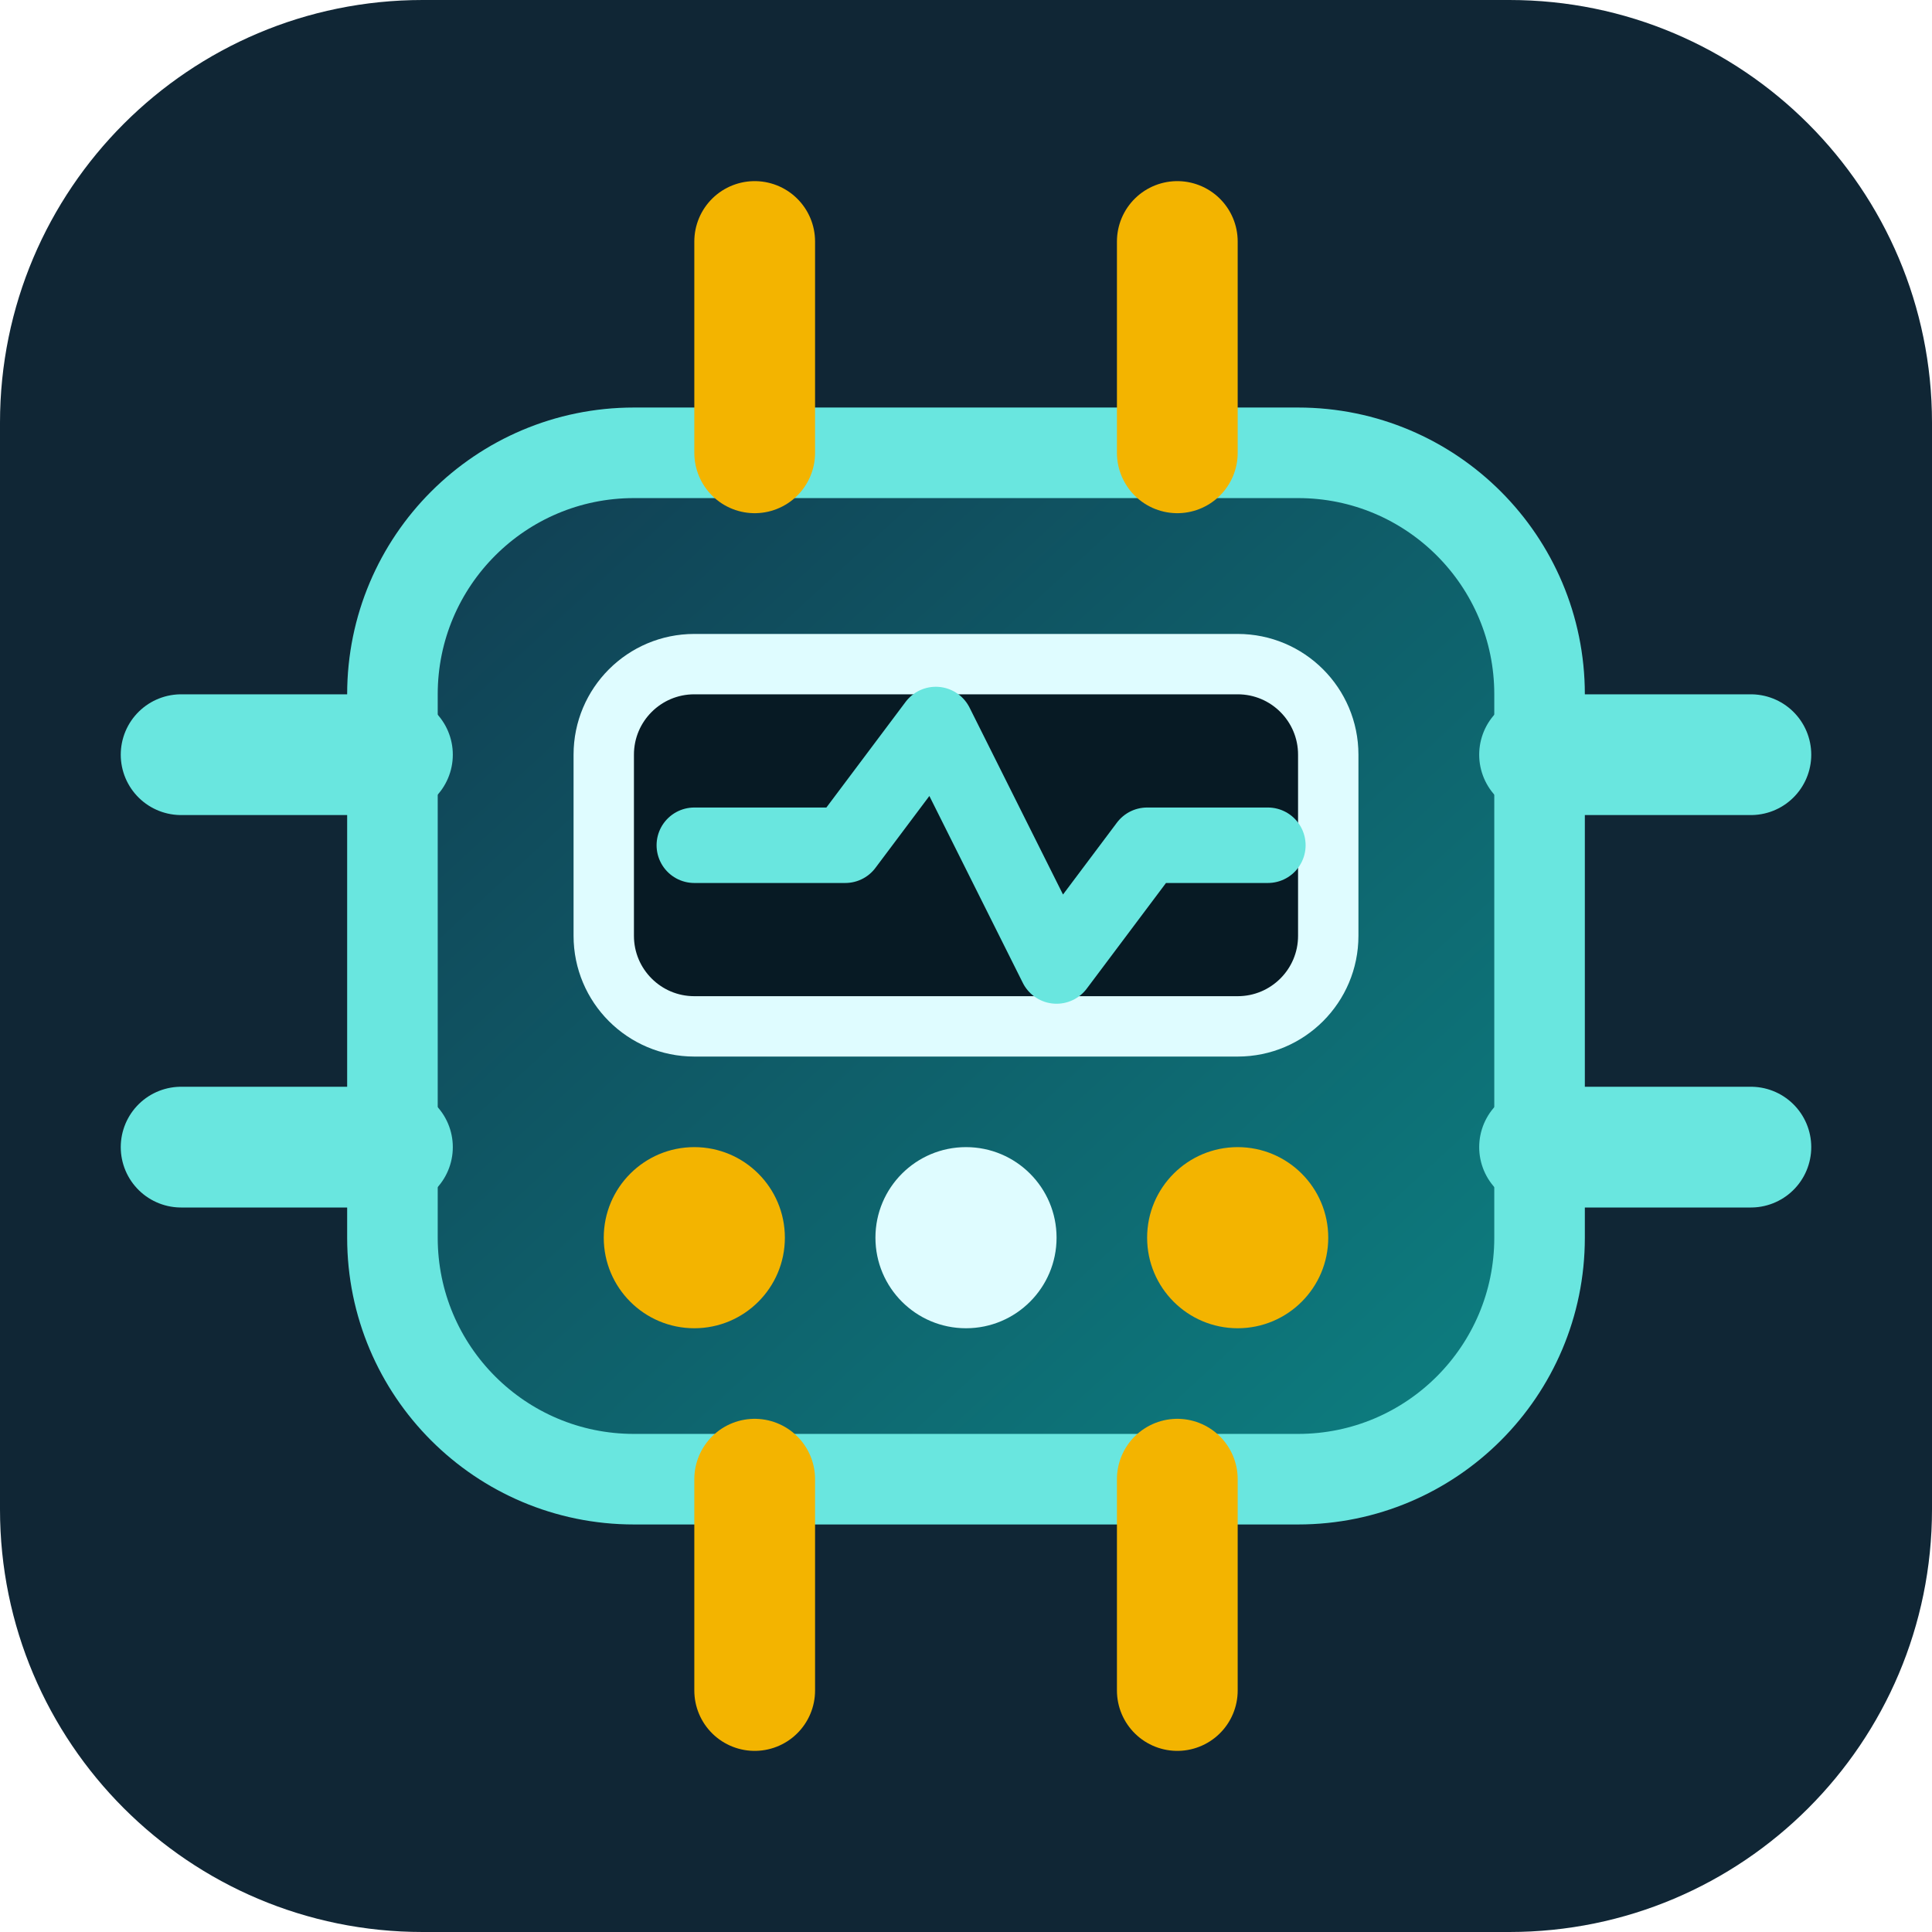
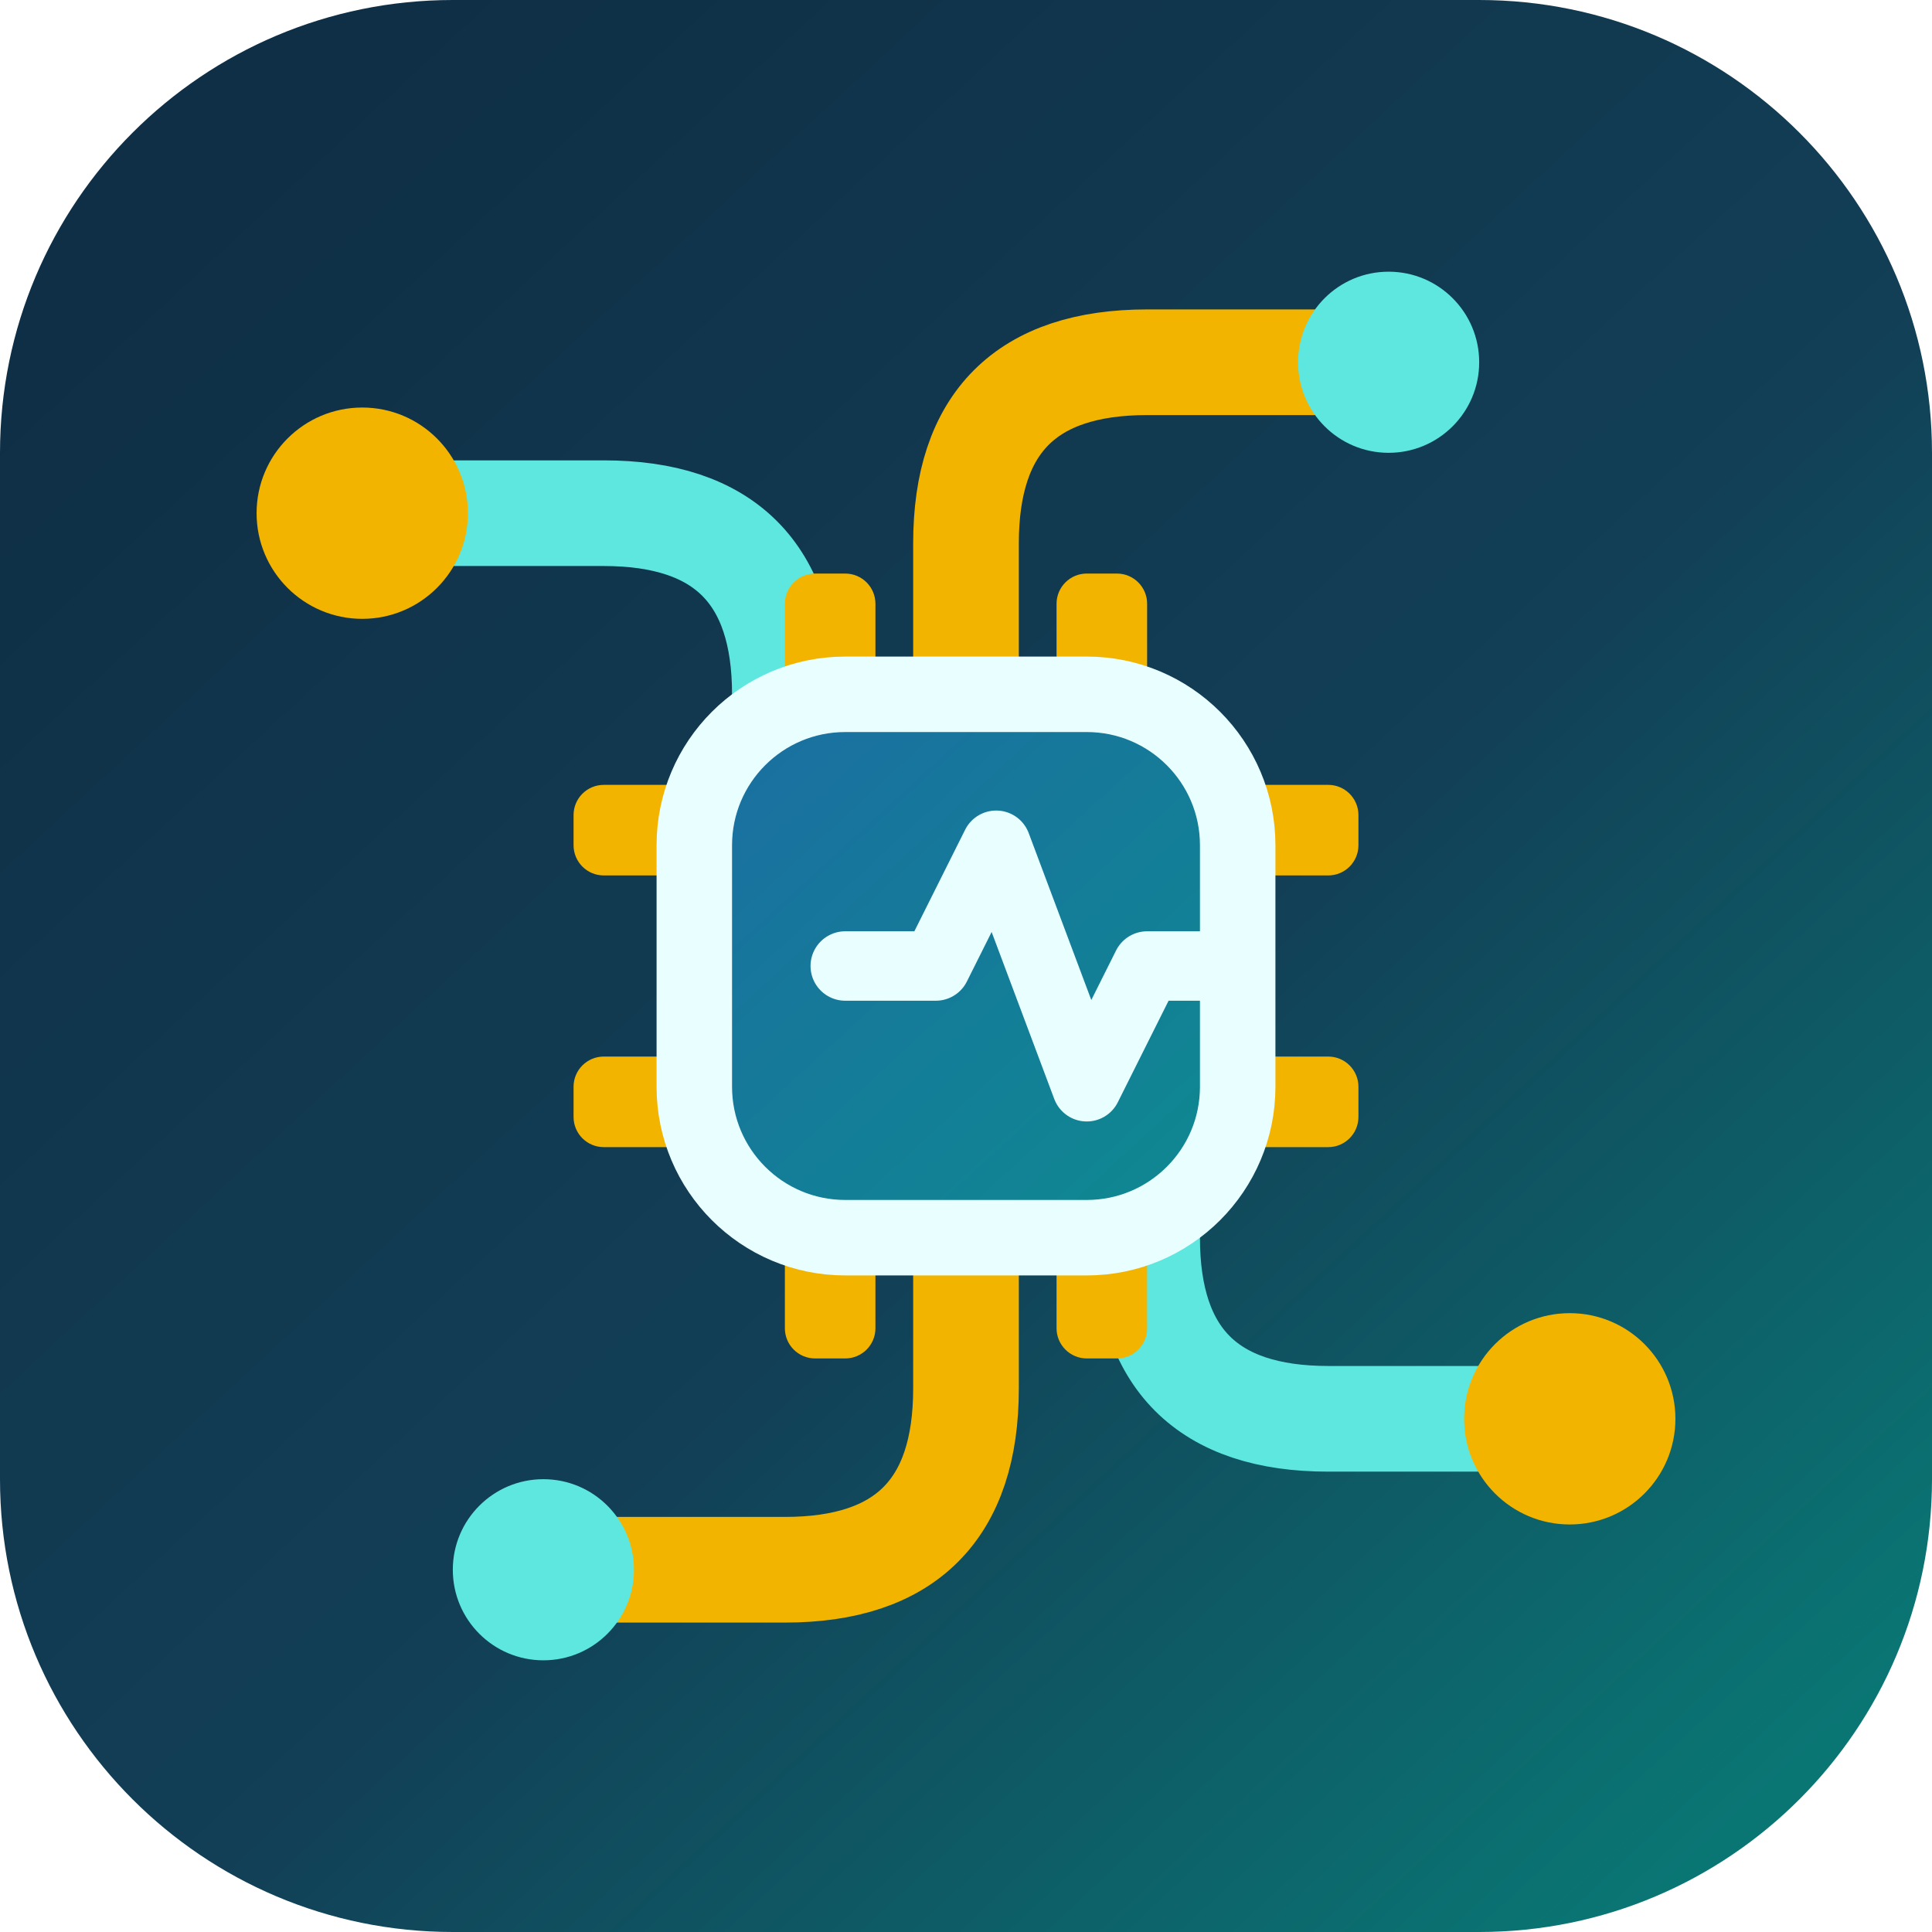
<svg xmlns="http://www.w3.org/2000/svg" viewBox="0 0 64 64" role="img" aria-label="Devre Market">
  <defs>
-     <linearGradient id="body" x1="10" y1="8" x2="56" y2="58" gradientUnits="userSpaceOnUse">
-       <stop stop-color="#12324a" />
+     <linearGradient id="bg" x1="8" y1="6" x2="58" y2="60" gradientUnits="userSpaceOnUse">
+       <stop stop-color="#0f2f46" />
+       <stop offset="0.55" stop-color="#123f56" />
+       <stop offset="1" stop-color="#0a7674" />
+     </linearGradient>
+     <linearGradient id="chip" x1="22" y1="20" x2="44" y2="44" gradientUnits="userSpaceOnUse">
+       <stop stop-color="#1d6aa4" />
      <stop offset="1" stop-color="#0b8f8c" />
    </linearGradient>
  </defs>
-   <rect width="64" height="64" rx="14" fill="#102635" />
-   <rect x="13" y="15" width="38" height="34" rx="8" fill="url(#body)" stroke="#69e6df" stroke-width="3" />
-   <rect x="20" y="22" width="24" height="12" rx="3" fill="#071a24" stroke="#dffcff" stroke-width="2" />
-   <path d="M23 28h5l3-4 4 8 3-4h4" fill="none" stroke="#69e6df" stroke-width="2.5" stroke-linecap="round" stroke-linejoin="round" />
-   <circle cx="23" cy="41" r="3" fill="#f3b400" />
-   <circle cx="32" cy="41" r="3" fill="#dffcff" />
-   <circle cx="41" cy="41" r="3" fill="#f3b400" />
-   <path d="M6 25h7M51 25h7M6 38h7M51 38h7" stroke="#69e6df" stroke-width="4" stroke-linecap="round" />
-   <path d="M25 8v7M39 8v7M25 49v7M39 49v7" stroke="#f3b400" stroke-width="4" stroke-linecap="round" />
+   <rect width="64" height="64" rx="15" fill="url(#bg)" />
+   <path d="M12 17h8c4 0 6 2 6 6v3" fill="none" stroke="#5ee7df" stroke-width="3.5" stroke-linecap="round" />
+   <path d="M52 47h-8c-4 0-6-2-6-6v-3" fill="none" stroke="#5ee7df" stroke-width="3.5" stroke-linecap="round" />
+   <path d="M18 52h8c4 0 6-2 6-6V18c0-4 2-6 6-6h8" fill="none" stroke="#f3b400" stroke-width="3.5" stroke-linecap="round" />
+   <circle cx="12" cy="17" r="3.5" fill="#f3b400" />
+   <circle cx="52" cy="47" r="3.5" fill="#f3b400" />
+   <circle cx="46" cy="12" r="3" fill="#5ee7df" />
+   <circle cx="18" cy="52" r="3" fill="#5ee7df" />
+   <g fill="#f3b400">
+     <rect x="19" y="26" width="5" height="3" rx="1" />
+     <rect x="19" y="35" width="5" height="3" rx="1" />
+     <rect x="40" y="26" width="5" height="3" rx="1" />
+     <rect x="40" y="35" width="5" height="3" rx="1" />
+     <rect x="26" y="19" width="3" height="5" rx="1" />
+     <rect x="35" y="19" width="3" height="5" rx="1" />
+     <rect x="26" y="40" width="3" height="5" rx="1" />
+     <rect x="35" y="40" width="3" height="5" rx="1" />
+   </g>
+   <rect x="23" y="23" width="18" height="18" rx="5" fill="url(#chip)" stroke="#e9ffff" stroke-width="2.5" />
+   <path d="M28 32h3l2-4 3 8 2-4h3" fill="none" stroke="#e9ffff" stroke-width="2.3" stroke-linecap="round" stroke-linejoin="round" />
</svg>
